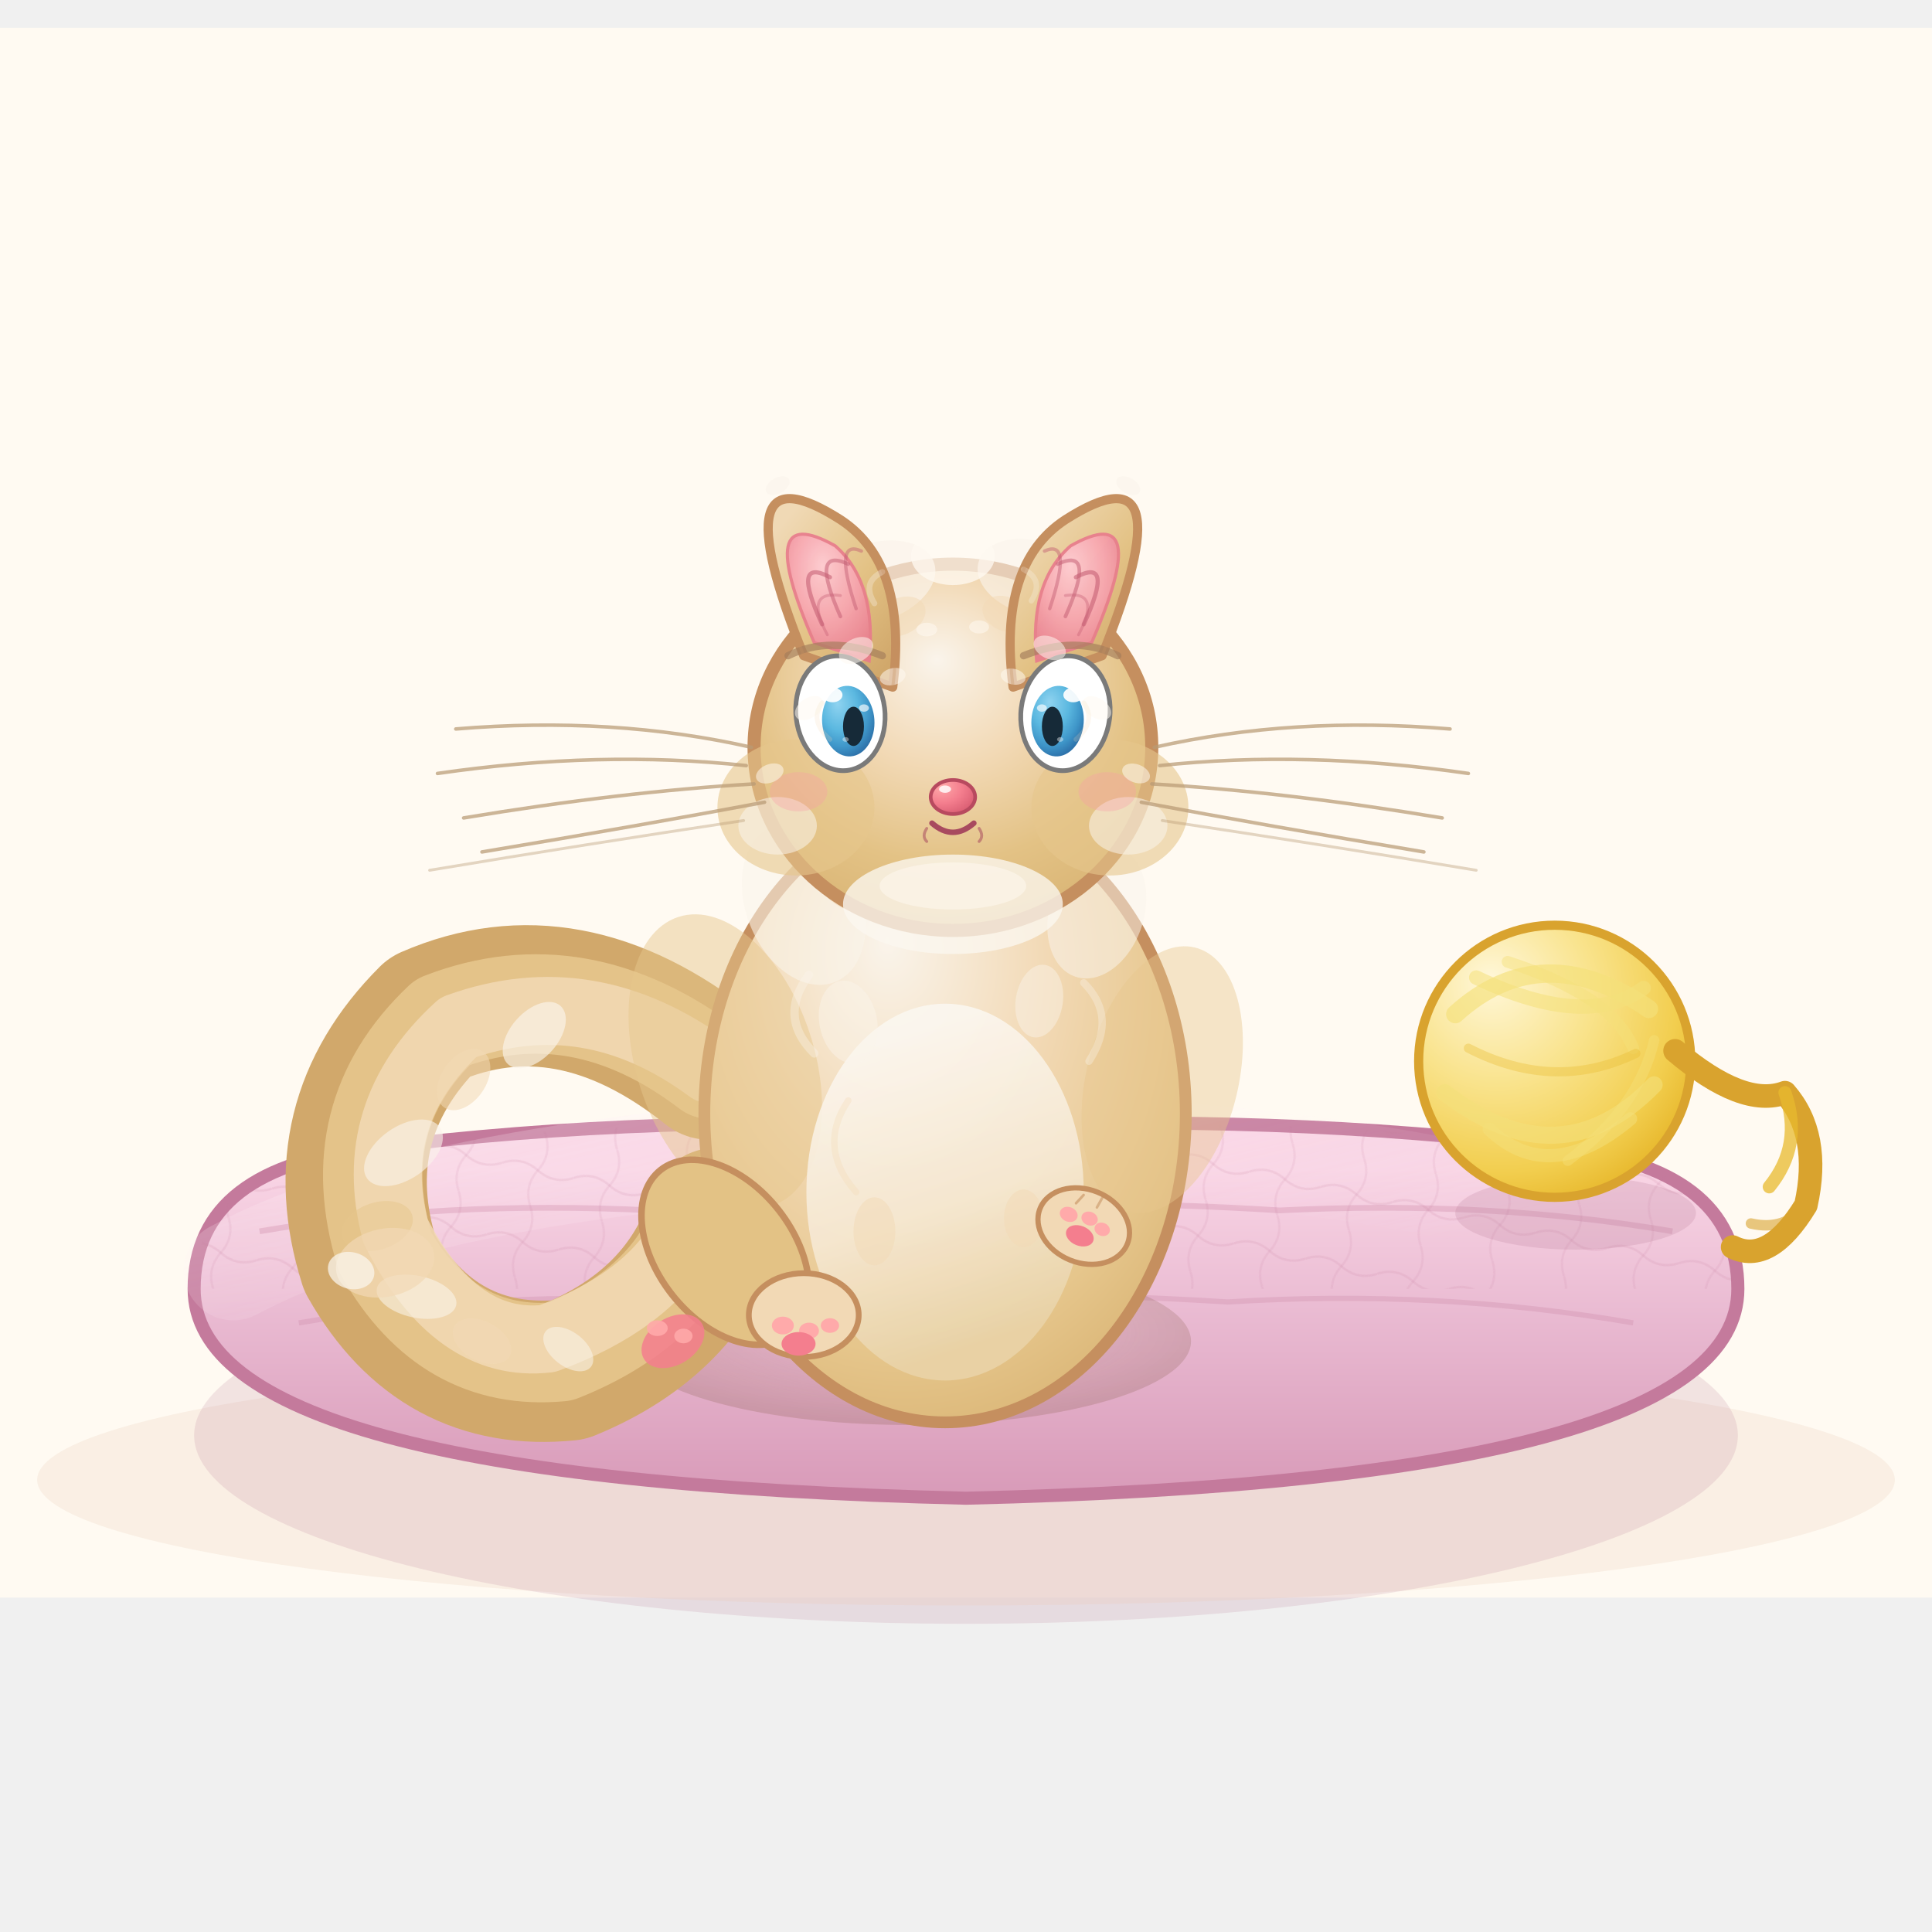
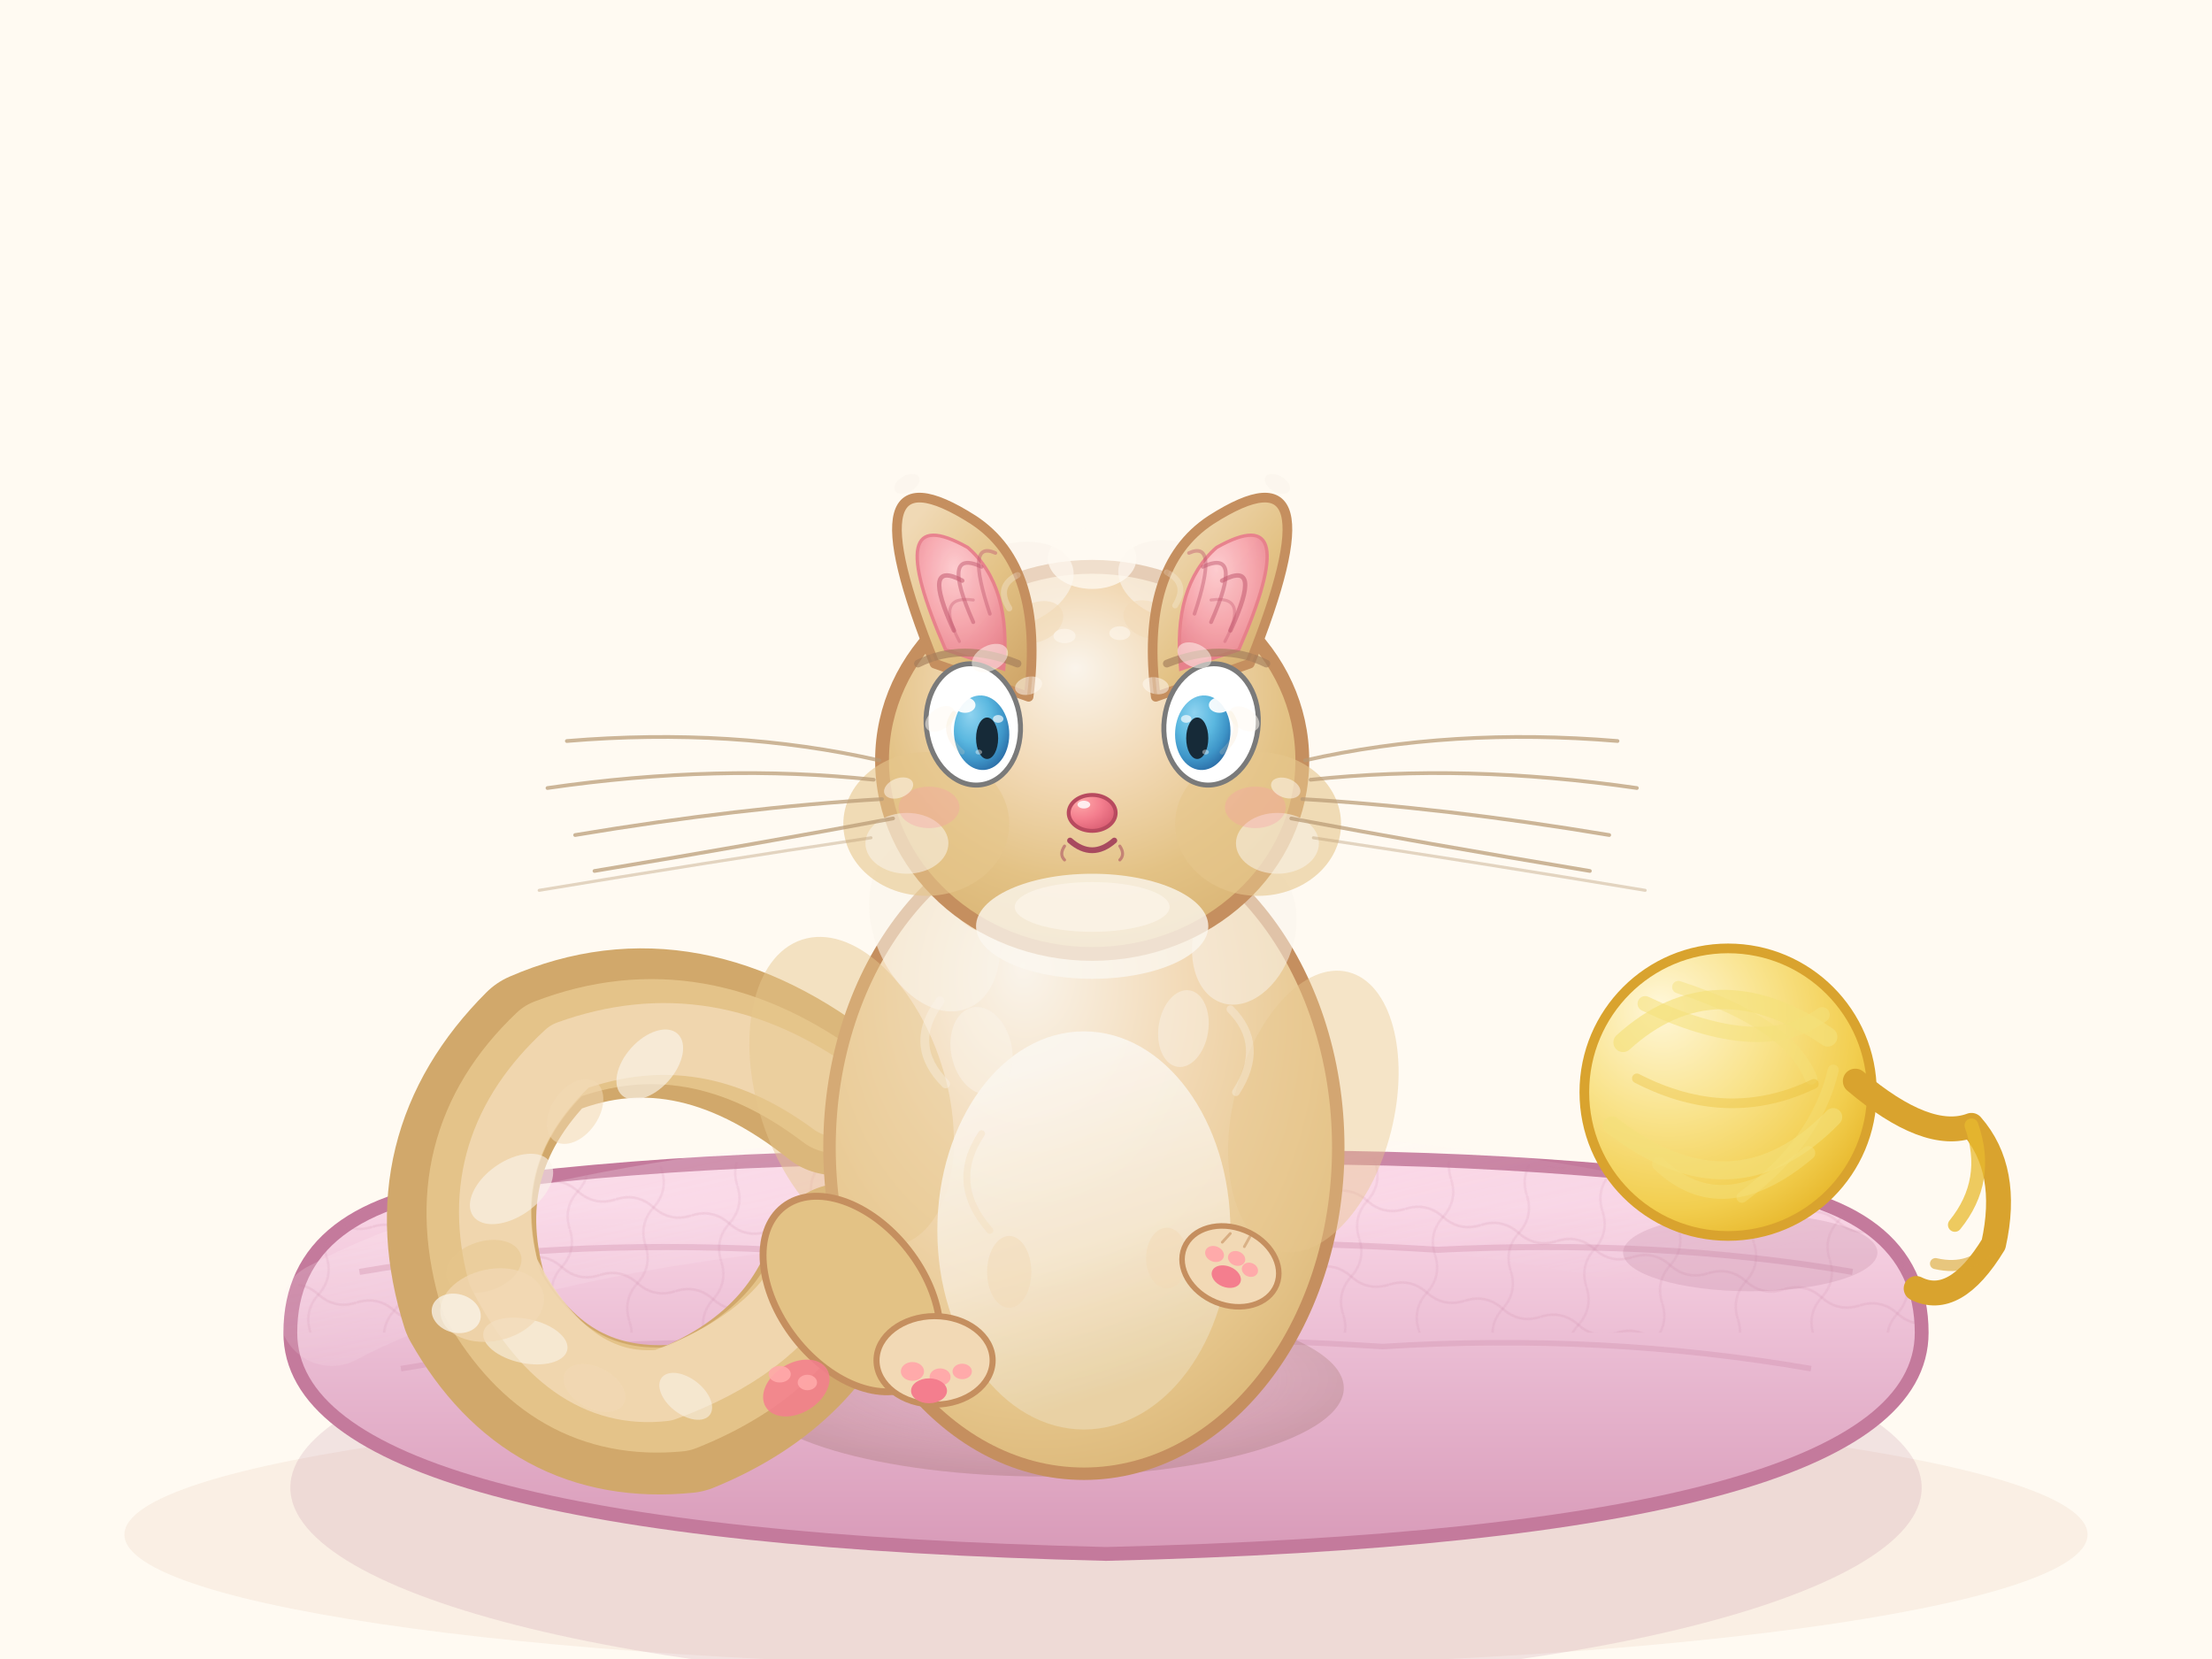
- <svg xmlns="http://www.w3.org/2000/svg" viewBox="30.80 -10.61 738.40 738.40" aria-labelledby="title" role="img" preserveAspectRatio="xMidYMid meet">
+ <svg xmlns="http://www.w3.org/2000/svg" width="800" height="600" viewBox="0 0 800 600" aria-labelledby="title" role="img">
  <defs>
    <radialGradient id="bodyFur" cx="42%" cy="32%" r="75%" fx="38%" fy="22%">
      <stop offset="0%" stop-color="#faf4eb" />
      <stop offset="42%" stop-color="#f2d9b5" />
      <stop offset="78%" stop-color="#e6c68c" />
      <stop offset="100%" stop-color="#d9b474" />
    </radialGradient>
    <radialGradient id="headFur" cx="48%" cy="35%" r="68%" fx="46%" fy="26%">
      <stop offset="0%" stop-color="#faf4eb" />
      <stop offset="38%" stop-color="#f2d9b5" />
      <stop offset="72%" stop-color="#e3c285" />
      <stop offset="100%" stop-color="#d9b474" />
    </radialGradient>
    <linearGradient id="bellyGrad" x1="35%" y1="8%" x2="55%" y2="92%">
      <stop offset="0%" stop-color="#fbf7f0" />
      <stop offset="55%" stop-color="#f6e9d4" />
      <stop offset="100%" stop-color="#e9d3a8" />
    </linearGradient>
    <linearGradient id="earOuter" x1="15%" y1="10%" x2="85%" y2="95%">
      <stop offset="0%" stop-color="#f0d9b5" />
      <stop offset="55%" stop-color="#e3c285" />
      <stop offset="100%" stop-color="#d1a86b" />
    </linearGradient>
    <radialGradient id="innerEarGrad" cx="48%" cy="32%" r="75%" fx="42%" fy="25%">
      <stop offset="0%" stop-color="#ffccd5" />
      <stop offset="50%" stop-color="#f8a5b2" />
      <stop offset="100%" stop-color="#e87a8c" />
    </radialGradient>
    <radialGradient id="irisGrad" cx="38%" cy="32%" r="72%" fx="32%" fy="24%">
      <stop offset="0%" stop-color="#8fd3f0" />
      <stop offset="48%" stop-color="#5bb8e0" />
      <stop offset="78%" stop-color="#3e95c8" />
      <stop offset="100%" stop-color="#2c6fa8" />
    </radialGradient>
    <radialGradient id="noseGrad" cx="28%" cy="26%" r="82%" fx="22%" fy="18%">
      <stop offset="0%" stop-color="#ffaaaa" />
      <stop offset="55%" stop-color="#f47e8e" />
      <stop offset="100%" stop-color="#d95d72" />
    </radialGradient>
    <linearGradient id="cushionGrad" x1="0%" y1="12%" x2="0%" y2="100%">
      <stop offset="0%" stop-color="#f9d5e5" />
      <stop offset="48%" stop-color="#e8b8d0" />
      <stop offset="100%" stop-color="#d89ab8" />
    </linearGradient>
    <linearGradient id="cushionHighlight" x1="0%" y1="0%" x2="100%" y2="40%">
      <stop offset="0%" stop-color="#fff0f6" stop-opacity="0.45" />
      <stop offset="100%" stop-color="#fff0f6" stop-opacity="0" />
    </linearGradient>
    <radialGradient id="yarnGrad" cx="32%" cy="28%" r="78%" fx="26%" fy="20%">
      <stop offset="0%" stop-color="#fff7d9" />
      <stop offset="45%" stop-color="#f9e38c" />
      <stop offset="82%" stop-color="#f2ce4f" />
      <stop offset="100%" stop-color="#e8b92e" />
    </radialGradient>
    <radialGradient id="softShadow" cx="50%" cy="45%" r="65%">
      <stop offset="0%" stop-color="#9a6f5f" stop-opacity="0.0" />
      <stop offset="65%" stop-color="#9a6f5f" stop-opacity="0.22" />
      <stop offset="100%" stop-color="#7a5040" stop-opacity="0.28" />
    </radialGradient>
    <pattern id="cushionTexture" width="28" height="28" patternUnits="userSpaceOnUse" patternTransform="rotate(12)">
      <path d="M0 14 Q7 10 14 14 Q21 18 28 14" fill="none" stroke="#c47a9c" stroke-width="0.9" opacity="0.22" />
      <path d="M14 0 Q18 7 14 14 Q10 21 14 28" fill="none" stroke="#c47a9c" stroke-width="0.9" opacity="0.18" />
    </pattern>
  </defs>
  <rect x="0" y="0" width="800" height="600" fill="#fffaf2" />
  <ellipse cx="400" cy="555" rx="355" ry="48" fill="#f5e6d8" opacity="0.55" />
  <ellipse cx="400" cy="538" rx="295" ry="72" fill="#b87a94" opacity="0.18" />
  <path id="cushionMain" d="M105 482 Q 105 435 175 428 Q 280 415 400 420 Q 520 415 625 428 Q 695 435 695 482 Q 695 555 400 562 Q 105 555 105 482 Z" fill="url(#cushionGrad)" stroke="#c47a9c" stroke-width="5" stroke-linejoin="round" />
  <path d="M120 475 Q 200 432 400 425 Q 600 432 680 475" fill="none" stroke="url(#cushionHighlight)" stroke-width="38" stroke-linecap="round" opacity="0.55" />
  <path d="M130 460 Q200 448 280 452 Q360 447 400 453 Q440 447 520 452 Q600 448 670 460" fill="none" stroke="#c47a9c" stroke-width="2.2" opacity="0.28" />
  <path d="M145 495 Q220 482 300 487 Q380 482 400 488 Q420 482 500 487 Q580 482 655 495" fill="none" stroke="#c47a9c" stroke-width="2" opacity="0.25" />
  <path d="M105 482 Q 105 435 175 428 Q 280 415 400 420 Q 520 415 625 428 Q 695 435 695 482" fill="url(#cushionTexture)" opacity="0.65" />
  <g id="yarn" transform="translate(625 395)">
    <ellipse cx="8" cy="58" rx="46" ry="14" fill="#b87a94" opacity="0.22" />
    <circle cx="0" cy="0" r="52" fill="url(#yarnGrad)" stroke="#d9a32e" stroke-width="3.5" />
    <path d="M-38 -18 Q -5 -48 36 -20" fill="none" stroke="#f4e07a" stroke-width="7" stroke-linecap="round" opacity="0.65" />
    <path d="M-42 12 Q 2 46 38 9" fill="none" stroke="#f4e07a" stroke-width="6.5" stroke-linecap="round" opacity="0.6" />
    <path d="M-30 -32 Q 12 -12 34 -28" fill="none" stroke="#f4e07a" stroke-width="5.5" stroke-linecap="round" opacity="0.55" />
    <path d="M-25 26 Q -2 48 29 22" fill="none" stroke="#f4e07a" stroke-width="5" stroke-linecap="round" opacity="0.5" />
    <path d="M-18 -38 Q 22 -25 30 -5" fill="none" stroke="#f4e07a" stroke-width="4.5" stroke-linecap="round" opacity="0.45" />
    <path d="M 5 38 Q 32 18 38 -8" fill="none" stroke="#f4e07a" stroke-width="4" stroke-linecap="round" opacity="0.4" />
    <path d="M-33 -5 Q 0 12 31 -3" fill="none" stroke="#e8b92e" stroke-width="3.5" stroke-linecap="round" opacity="0.35" />
    <path d="M46 -4 Q 72 18 88 12 Q 102 28 96 55 Q 82 78 68 71" fill="none" stroke="#d9a32e" stroke-width="9" stroke-linecap="round" stroke-linejoin="round" />
    <path d="M88 12 Q 95 32 82 48" fill="none" stroke="#e8b92e" stroke-width="5" stroke-linecap="round" opacity="0.75" />
    <path d="M96 55 Q 88 65 75 62" fill="none" stroke="#d9a32e" stroke-width="4" stroke-linecap="round" opacity="0.6" />
  </g>
  <ellipse cx="378" cy="502" rx="108" ry="32" fill="url(#softShadow)" />
  <g id="tail">
    <path d="M 302 398 Q 248 355 195 378 Q 155 418 172 472 Q 198 518 248 513 Q 292 495 305 455" fill="none" stroke="#d1a86b" stroke-width="54" stroke-linecap="round" stroke-linejoin="round" />
    <path d="M 302 398 Q 252 360 200 380 Q 162 416 178 468 Q 202 510 245 506 Q 285 490 298 458" fill="none" stroke="#e6c68c" stroke-width="38" stroke-linecap="round" stroke-linejoin="round" opacity="0.92" />
    <path d="M 302 398 Q 256 364 206 382 Q 170 415 182 460 Q 205 505 240 501 Q 278 487 292 462" fill="none" stroke="#f2d9b5" stroke-width="26" stroke-linecap="round" stroke-linejoin="round" opacity="0.85" />
    <ellipse cx="235" cy="385" rx="15" ry="9" fill="#faf4eb" opacity="0.65" transform="rotate(-48 235 385)" />
    <ellipse cx="208" cy="402" rx="13" ry="8.5" fill="#f2d9b5" opacity="0.55" transform="rotate(-55 208 402)" />
    <ellipse cx="185" cy="430" rx="17" ry="10" fill="#faf4eb" opacity="0.6" transform="rotate(-35 185 430)" />
    <ellipse cx="175" cy="458" rx="14" ry="9" fill="#e6c68c" opacity="0.5" transform="rotate(-18 175 458)" />
    <ellipse cx="190" cy="485" rx="15.5" ry="8" fill="#faf4eb" opacity="0.58" transform="rotate(12 190 485)" />
    <ellipse cx="215" cy="502" rx="12" ry="7.5" fill="#f2d9b5" opacity="0.62" transform="rotate(28 215 502)" />
    <ellipse cx="248" cy="505" rx="11" ry="6.5" fill="#faf4eb" opacity="0.55" transform="rotate(38 248 505)" />
    <ellipse cx="178" cy="472" rx="19" ry="13" fill="#f2d9b5" opacity="0.7" transform="rotate(-12 178 472)" />
    <ellipse cx="165" cy="475" rx="9" ry="7" fill="#faf4eb" opacity="0.75" transform="rotate(15 165 475)" />
  </g>
  <g id="body">
    <ellipse cx="392" cy="415" rx="92" ry="118" fill="url(#bodyFur)" stroke="#c58f5f" stroke-width="4.5" stroke-linejoin="round" />
    <ellipse cx="308" cy="395" rx="34" ry="58" fill="#e6c68c" opacity="0.48" transform="rotate(-18 308 395)" />
    <ellipse cx="475" cy="402" rx="29" ry="52" fill="#e6c68c" opacity="0.42" transform="rotate(14 475 402)" />
    <ellipse cx="338" cy="335" rx="22" ry="32" fill="#faf4eb" opacity="0.58" transform="rotate(-22 338 335)" />
    <ellipse cx="355" cy="320" rx="14" ry="19" fill="#f2d9b5" opacity="0.65" transform="rotate(-30 355 320)" />
    <ellipse cx="450" cy="338" rx="18" ry="26" fill="#faf4eb" opacity="0.52" transform="rotate(18 450 338)" />
    <ellipse cx="392" cy="445" rx="53" ry="72" fill="url(#bellyGrad)" opacity="0.88" />
    <ellipse cx="355" cy="380" rx="11" ry="16" fill="#faf4eb" opacity="0.48" transform="rotate(-12 355 380)" />
    <ellipse cx="428" cy="372" rx="9" ry="14" fill="#faf4eb" opacity="0.45" transform="rotate(9 428 372)" />
    <ellipse cx="365" cy="460" rx="8" ry="13" fill="#f2d9b5" opacity="0.5" />
    <ellipse cx="422" cy="455" rx="7.5" ry="11" fill="#f2d9b5" opacity="0.47" />
    <path d="M340 362 Q 328 378 342 392" fill="none" stroke="#faf4eb" stroke-width="3.2" opacity="0.38" stroke-linecap="round" />
    <path d="M445 365 Q 458 378 447 395" fill="none" stroke="#faf4eb" stroke-width="2.8" opacity="0.35" stroke-linecap="round" />
    <path d="M355 410 Q 343 428 358 445" fill="none" stroke="#f2d9b5" stroke-width="2.5" opacity="0.32" stroke-linecap="round" />
  </g>
  <g id="hindLeg">
    <ellipse cx="308" cy="468" rx="26" ry="40" fill="#e3c285" stroke="#c58f5f" stroke-width="2.5" transform="rotate(-38 308 468)" />
    <ellipse cx="288" cy="502" rx="13" ry="9" fill="#f47e8e" opacity="0.85" transform="rotate(-32 288 502)" />
    <ellipse cx="282" cy="497" rx="4" ry="3" fill="#ffaaaa" opacity="0.9" />
    <ellipse cx="292" cy="500" rx="3.5" ry="2.8" fill="#ffaaaa" opacity="0.85" />
  </g>
  <g id="frontPaws">
    <ellipse cx="338" cy="492" rx="21" ry="16" fill="#f2d9b5" stroke="#c58f5f" stroke-width="2.2" />
    <ellipse cx="330" cy="496" rx="4.2" ry="3.4" fill="#ffaaaa" />
    <ellipse cx="340" cy="498" rx="3.8" ry="3.1" fill="#ffaaaa" />
    <ellipse cx="348" cy="496" rx="3.5" ry="2.8" fill="#ffaaaa" />
    <ellipse cx="336" cy="503" rx="6.5" ry="4.5" fill="#f47e8e" />
    <g transform="translate(445 458) rotate(22)">
      <ellipse cx="0" cy="0" rx="18" ry="14" fill="#f2d9b5" stroke="#c58f5f" stroke-width="2" />
      <ellipse cx="-7" cy="-2" rx="3.5" ry="2.8" fill="#ffaaaa" />
      <ellipse cx="1" cy="-3.5" rx="3.2" ry="2.6" fill="#ffaaaa" />
      <ellipse cx="7" cy="-1.5" rx="3" ry="2.5" fill="#ffaaaa" />
      <ellipse cx="0" cy="4" rx="5.5" ry="3.8" fill="#f47e8e" />
      <path d="M-6 -7 L-4.5 -11" fill="none" stroke="#c58f5f" stroke-width="1" stroke-linecap="round" opacity="0.6" />
      <path d="M2 -8.5 L2.5 -12.5" fill="none" stroke="#c58f5f" stroke-width="1" stroke-linecap="round" opacity="0.55" />
    </g>
  </g>
  <g id="head">
    <ellipse cx="395" cy="275" rx="76" ry="70" fill="url(#headFur)" stroke="#c58f5f" stroke-width="5" stroke-linejoin="round" />
    <ellipse cx="335" cy="298" rx="30" ry="26" fill="#e6c68c" opacity="0.6" />
    <ellipse cx="455" cy="298" rx="30" ry="26" fill="#e6c68c" opacity="0.6" />
    <ellipse cx="328" cy="305" rx="15" ry="11" fill="#faf4eb" opacity="0.55" />
    <ellipse cx="462" cy="305" rx="15" ry="11" fill="#faf4eb" opacity="0.55" />
    <ellipse cx="365" cy="212" rx="24" ry="15" fill="#faf4eb" opacity="0.68" transform="rotate(-18 365 212)" />
    <ellipse cx="425" cy="210" rx="21" ry="14" fill="#faf4eb" opacity="0.62" transform="rotate(16 425 210)" />
    <ellipse cx="395" cy="202" rx="16" ry="11" fill="#fffaf2" opacity="0.75" />
    <ellipse cx="375" cy="225" rx="10" ry="7" fill="#f2d9b5" opacity="0.5" transform="rotate(-25 375 225)" />
    <ellipse cx="415" cy="224" rx="9" ry="6.5" fill="#f2d9b5" opacity="0.48" transform="rotate(22 415 224)" />
    <ellipse cx="395" cy="335" rx="42" ry="19" fill="#fbf7f0" opacity="0.78" />
    <ellipse cx="395" cy="328" rx="28" ry="9" fill="#fffaf2" opacity="0.5" />
    <g id="leftEar">
      <path d="M 338 240 Q 305 158 352 188 Q 378 205 372 252 Z" fill="url(#earOuter)" stroke="#c58f5f" stroke-width="3.5" stroke-linejoin="round" />
      <path d="M 342 235 Q 318 180 350 198 Q 366 212 363 242 Z" fill="url(#innerEarGrad)" stroke="#e87a8c" stroke-width="1.2" opacity="0.9" />
      <path d="M 345 228 Q 333 202 348 210" fill="none" stroke="#c25a70" stroke-width="1.6" stroke-linecap="round" opacity="0.55" />
      <path d="M 352 225 Q 340 198 355 205" fill="none" stroke="#c25a70" stroke-width="1.4" stroke-linecap="round" opacity="0.5" />
      <path d="M 358 222 Q 349 195 360 200" fill="none" stroke="#c25a70" stroke-width="1.3" stroke-linecap="round" opacity="0.45" />
      <path d="M 347 232 Q 338 215 352 217" fill="none" stroke="#c25a70" stroke-width="1.1" stroke-linecap="round" opacity="0.35" />
      <ellipse cx="328" cy="175" rx="5" ry="3" fill="#faf4eb" opacity="0.6" transform="rotate(-30 328 175)" />
    </g>
    <g id="rightEar">
      <path d="M 452 240 Q 485 158 438 188 Q 412 205 418 252 Z" fill="url(#earOuter)" stroke="#c58f5f" stroke-width="3.5" stroke-linejoin="round" />
      <path d="M 448 235 Q 472 180 440 198 Q 424 212 427 242 Z" fill="url(#innerEarGrad)" stroke="#e87a8c" stroke-width="1.2" opacity="0.9" />
      <path d="M 445 228 Q 457 202 442 210" fill="none" stroke="#c25a70" stroke-width="1.6" stroke-linecap="round" opacity="0.55" />
      <path d="M 438 225 Q 450 198 435 205" fill="none" stroke="#c25a70" stroke-width="1.4" stroke-linecap="round" opacity="0.5" />
      <path d="M 432 222 Q 441 195 430 200" fill="none" stroke="#c25a70" stroke-width="1.3" stroke-linecap="round" opacity="0.45" />
      <path d="M 443 232 Q 452 215 438 217" fill="none" stroke="#c25a70" stroke-width="1.1" stroke-linecap="round" opacity="0.35" />
      <ellipse cx="462" cy="175" rx="5" ry="3" fill="#faf4eb" opacity="0.6" transform="rotate(30 462 175)" />
    </g>
  </g>
  <g id="face">
    <ellipse cx="352" cy="262" rx="17" ry="22" fill="#ffffff" stroke="#7a7a7a" stroke-width="1.8" transform="rotate(-7 352 262)" />
    <ellipse cx="355" cy="265" rx="10" ry="13.5" fill="url(#irisGrad)" transform="rotate(-4 355 265)" />
    <ellipse cx="357" cy="267" rx="4" ry="7.5" fill="#162a38" />
    <ellipse cx="349" cy="255" rx="3.8" ry="2.8" fill="#ffffff" opacity="0.92" />
    <ellipse cx="361" cy="260" rx="1.9" ry="1.4" fill="#ffffff" opacity="0.65" />
    <ellipse cx="354" cy="272" rx="1.2" ry="0.9" fill="#ffffff" opacity="0.4" />
    <ellipse cx="438" cy="262" rx="17" ry="22" fill="#ffffff" stroke="#7a7a7a" stroke-width="1.8" transform="rotate(7 438 262)" />
    <ellipse cx="435" cy="265" rx="10" ry="13.5" fill="url(#irisGrad)" transform="rotate(4 435 265)" />
    <ellipse cx="433" cy="267" rx="4" ry="7.5" fill="#162a38" />
    <ellipse cx="441" cy="255" rx="3.8" ry="2.8" fill="#ffffff" opacity="0.92" />
    <ellipse cx="429" cy="260" rx="1.9" ry="1.4" fill="#ffffff" opacity="0.65" />
    <ellipse cx="436" cy="272" rx="1.2" ry="0.9" fill="#ffffff" opacity="0.4" />
    <path d="M 332 240 Q 348 232 368 240" fill="none" stroke="#a37c5a" stroke-width="2.8" stroke-linecap="round" opacity="0.65" />
    <path d="M 422 240 Q 442 232 458 240" fill="none" stroke="#a37c5a" stroke-width="2.8" stroke-linecap="round" opacity="0.65" />
    <ellipse cx="395" cy="294" rx="8.5" ry="6.5" fill="url(#noseGrad)" stroke="#b84a5f" stroke-width="1.4" />
    <ellipse cx="392" cy="291" rx="2.3" ry="1.4" fill="#ffffff" opacity="0.82" />
    <path d="M 387 304 Q 395 311 403 304" fill="none" stroke="#a84a5f" stroke-width="2.1" stroke-linecap="round" />
    <path d="M 385 306 Q 383 309 385 311" fill="none" stroke="#a84a5f" stroke-width="1.1" stroke-linecap="round" opacity="0.55" />
    <path d="M 405 306 Q 407 309 405 311" fill="none" stroke="#a84a5f" stroke-width="1.1" stroke-linecap="round" opacity="0.55" />
    <ellipse cx="336" cy="292" rx="11" ry="7.5" fill="#f89aa8" opacity="0.32" />
    <ellipse cx="454" cy="292" rx="11" ry="7.5" fill="#f89aa8" opacity="0.32" />
  </g>
  <g id="whiskers" fill="none" stroke="#b89a75" stroke-width="1.35" stroke-linecap="round" opacity="0.72">
    <path d="M 318 275 Q 265 263 205 268" />
    <path d="M 316 282 Q 260 276 198 285" />
    <path d="M 319 289 Q 268 292 208 302" />
    <path d="M 323 296 Q 275 305 215 315" />
    <path d="M 472 275 Q 525 263 585 268" />
    <path d="M 474 282 Q 530 276 592 285" />
    <path d="M 471 289 Q 522 292 582 302" />
    <path d="M 467 296 Q 515 305 575 315" />
    <path d="M 315 303 Q 255 312 195 322" stroke-width="1.1" opacity="0.55" />
    <path d="M 475 303 Q 535 312 595 322" stroke-width="1.1" opacity="0.55" />
  </g>
  <g id="extraFurTufts" fill="#fffaf2" opacity="0.52">
    <ellipse cx="358" cy="238" rx="7" ry="4.5" transform="rotate(-28 358 238)" />
    <ellipse cx="432" cy="237" rx="6.5" ry="4.2" transform="rotate(25 432 237)" />
    <ellipse cx="372" cy="248" rx="5" ry="3.2" transform="rotate(-15 372 248)" />
    <ellipse cx="418" cy="248" rx="4.8" ry="3" transform="rotate(12 418 248)" />
    <ellipse cx="340" cy="260" rx="6" ry="3.8" transform="rotate(-35 340 260)" />
    <ellipse cx="450" cy="260" rx="6" ry="3.8" transform="rotate(32 450 260)" />
    <ellipse cx="325" cy="285" rx="5.5" ry="3.5" transform="rotate(-22 325 285)" />
    <ellipse cx="465" cy="285" rx="5.5" ry="3.5" transform="rotate(20 465 285)" />
    <ellipse cx="385" cy="230" rx="4" ry="2.6" />
    <ellipse cx="405" cy="229" rx="3.8" ry="2.5" />
    <path d="M365 220 Q360 212 368 208" fill="none" stroke="#faf4eb" stroke-width="2.2" opacity="0.6" stroke-linecap="round" />
    <path d="M425 219 Q430 211 422 207" fill="none" stroke="#faf4eb" stroke-width="2.1" opacity="0.55" stroke-linecap="round" />
    <path d="M348 272 Q340 265 345 258" fill="none" stroke="#f2d9b5" stroke-width="1.8" opacity="0.4" stroke-linecap="round" />
    <path d="M442 272 Q450 265 445 258" fill="none" stroke="#f2d9b5" stroke-width="1.8" opacity="0.4" stroke-linecap="round" />
  </g>
  <path d="M 338 240 Q 305 158 352 188 Q 378 205 372 252" fill="none" stroke="#c58f5f" stroke-width="1.2" opacity="0.3" />
  <path d="M 452 240 Q 485 158 438 188 Q 412 205 418 252" fill="none" stroke="#c58f5f" stroke-width="1.2" opacity="0.3" />
</svg>
